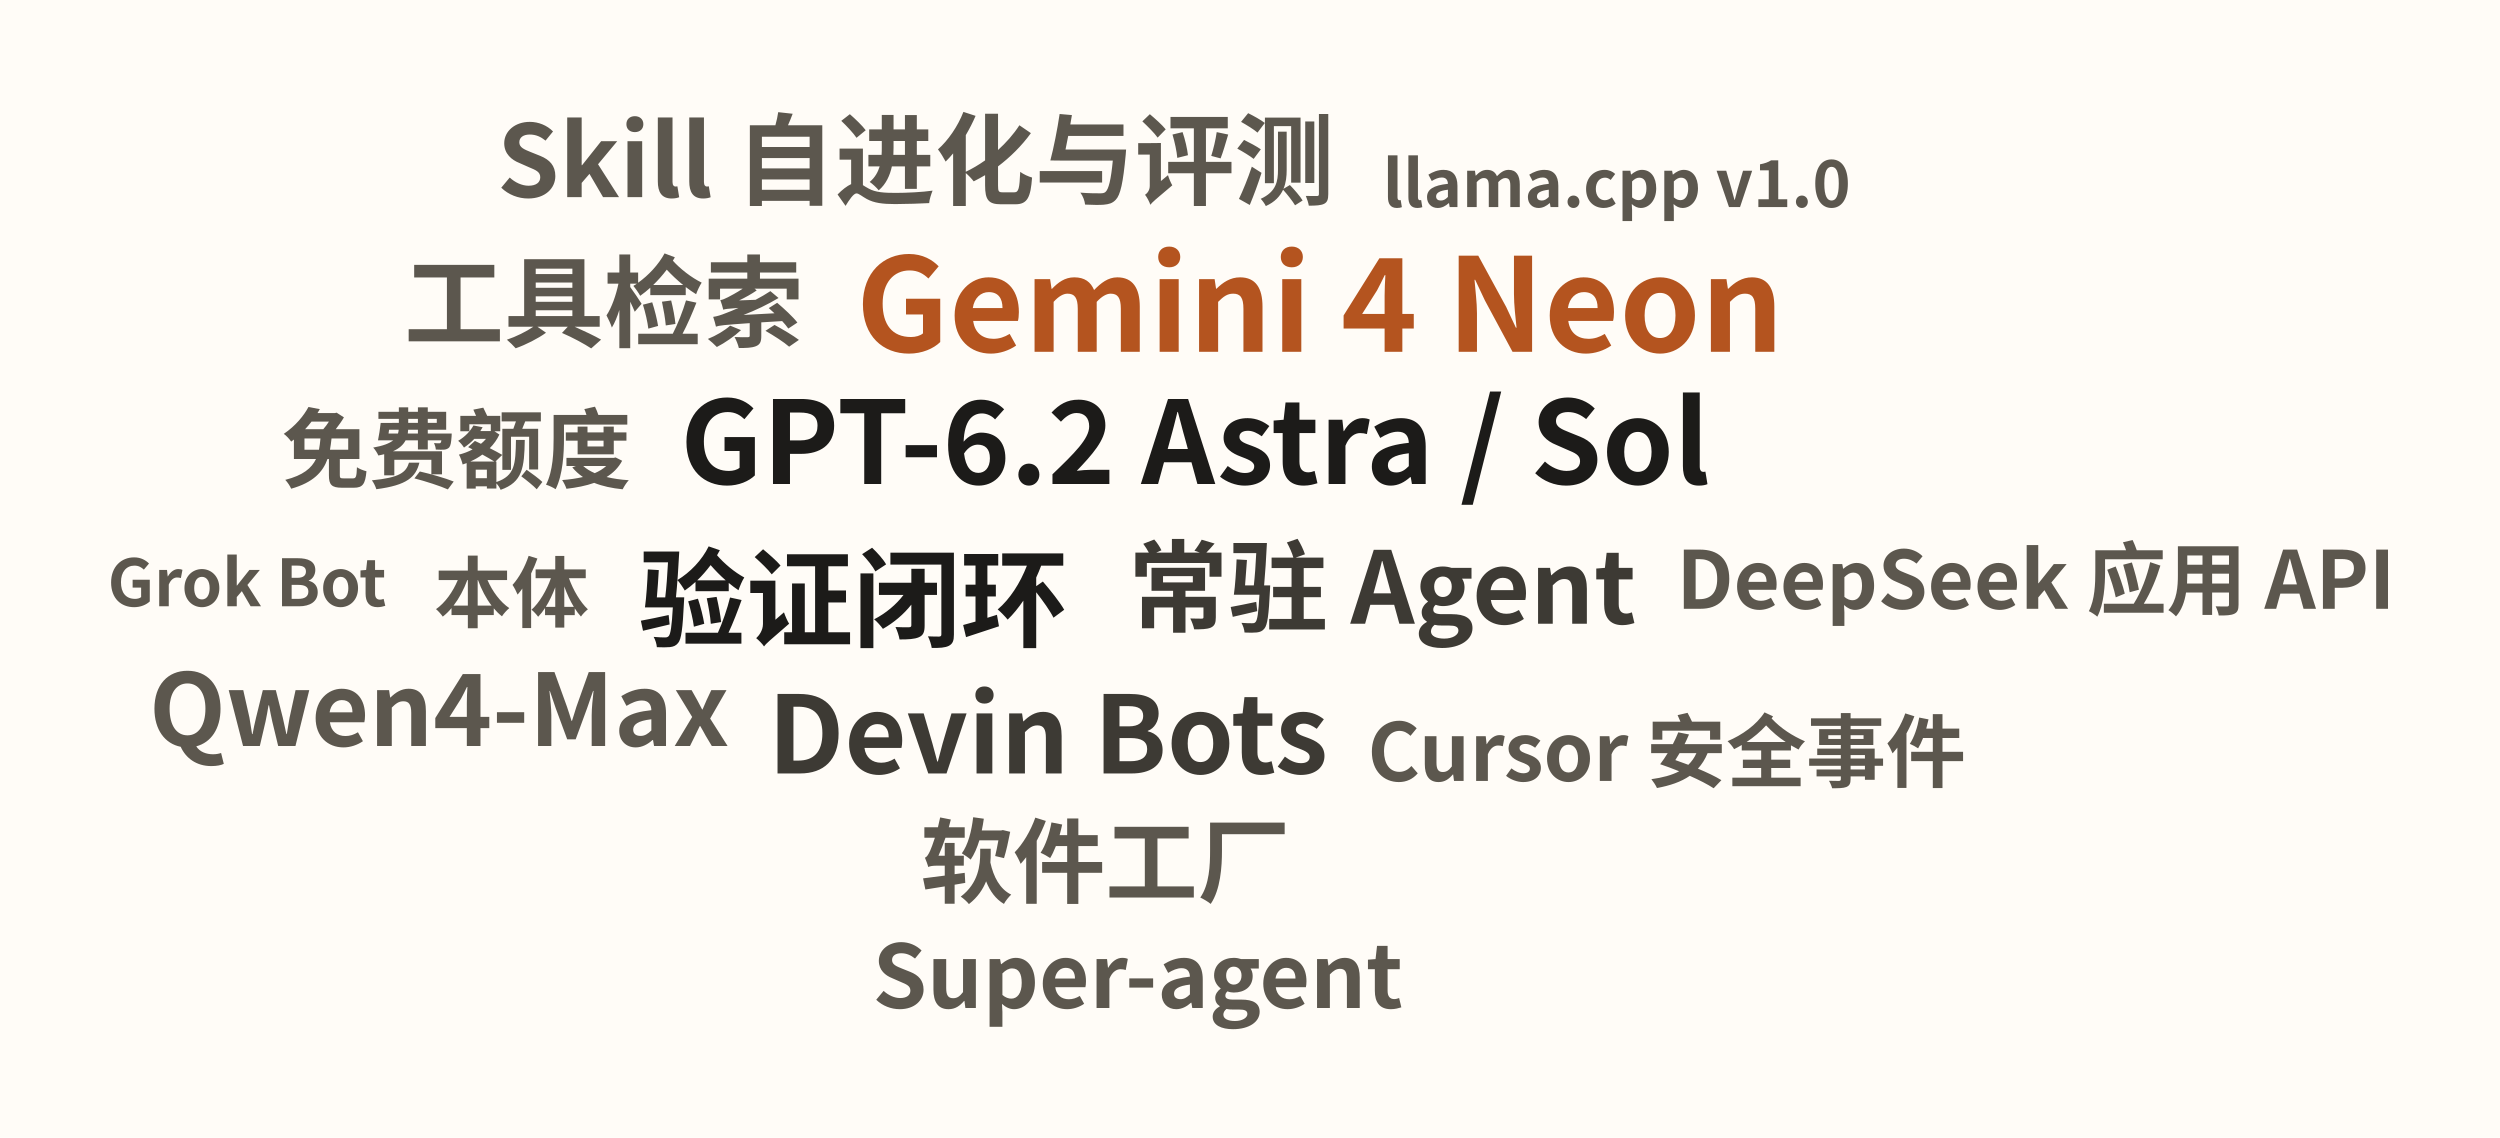
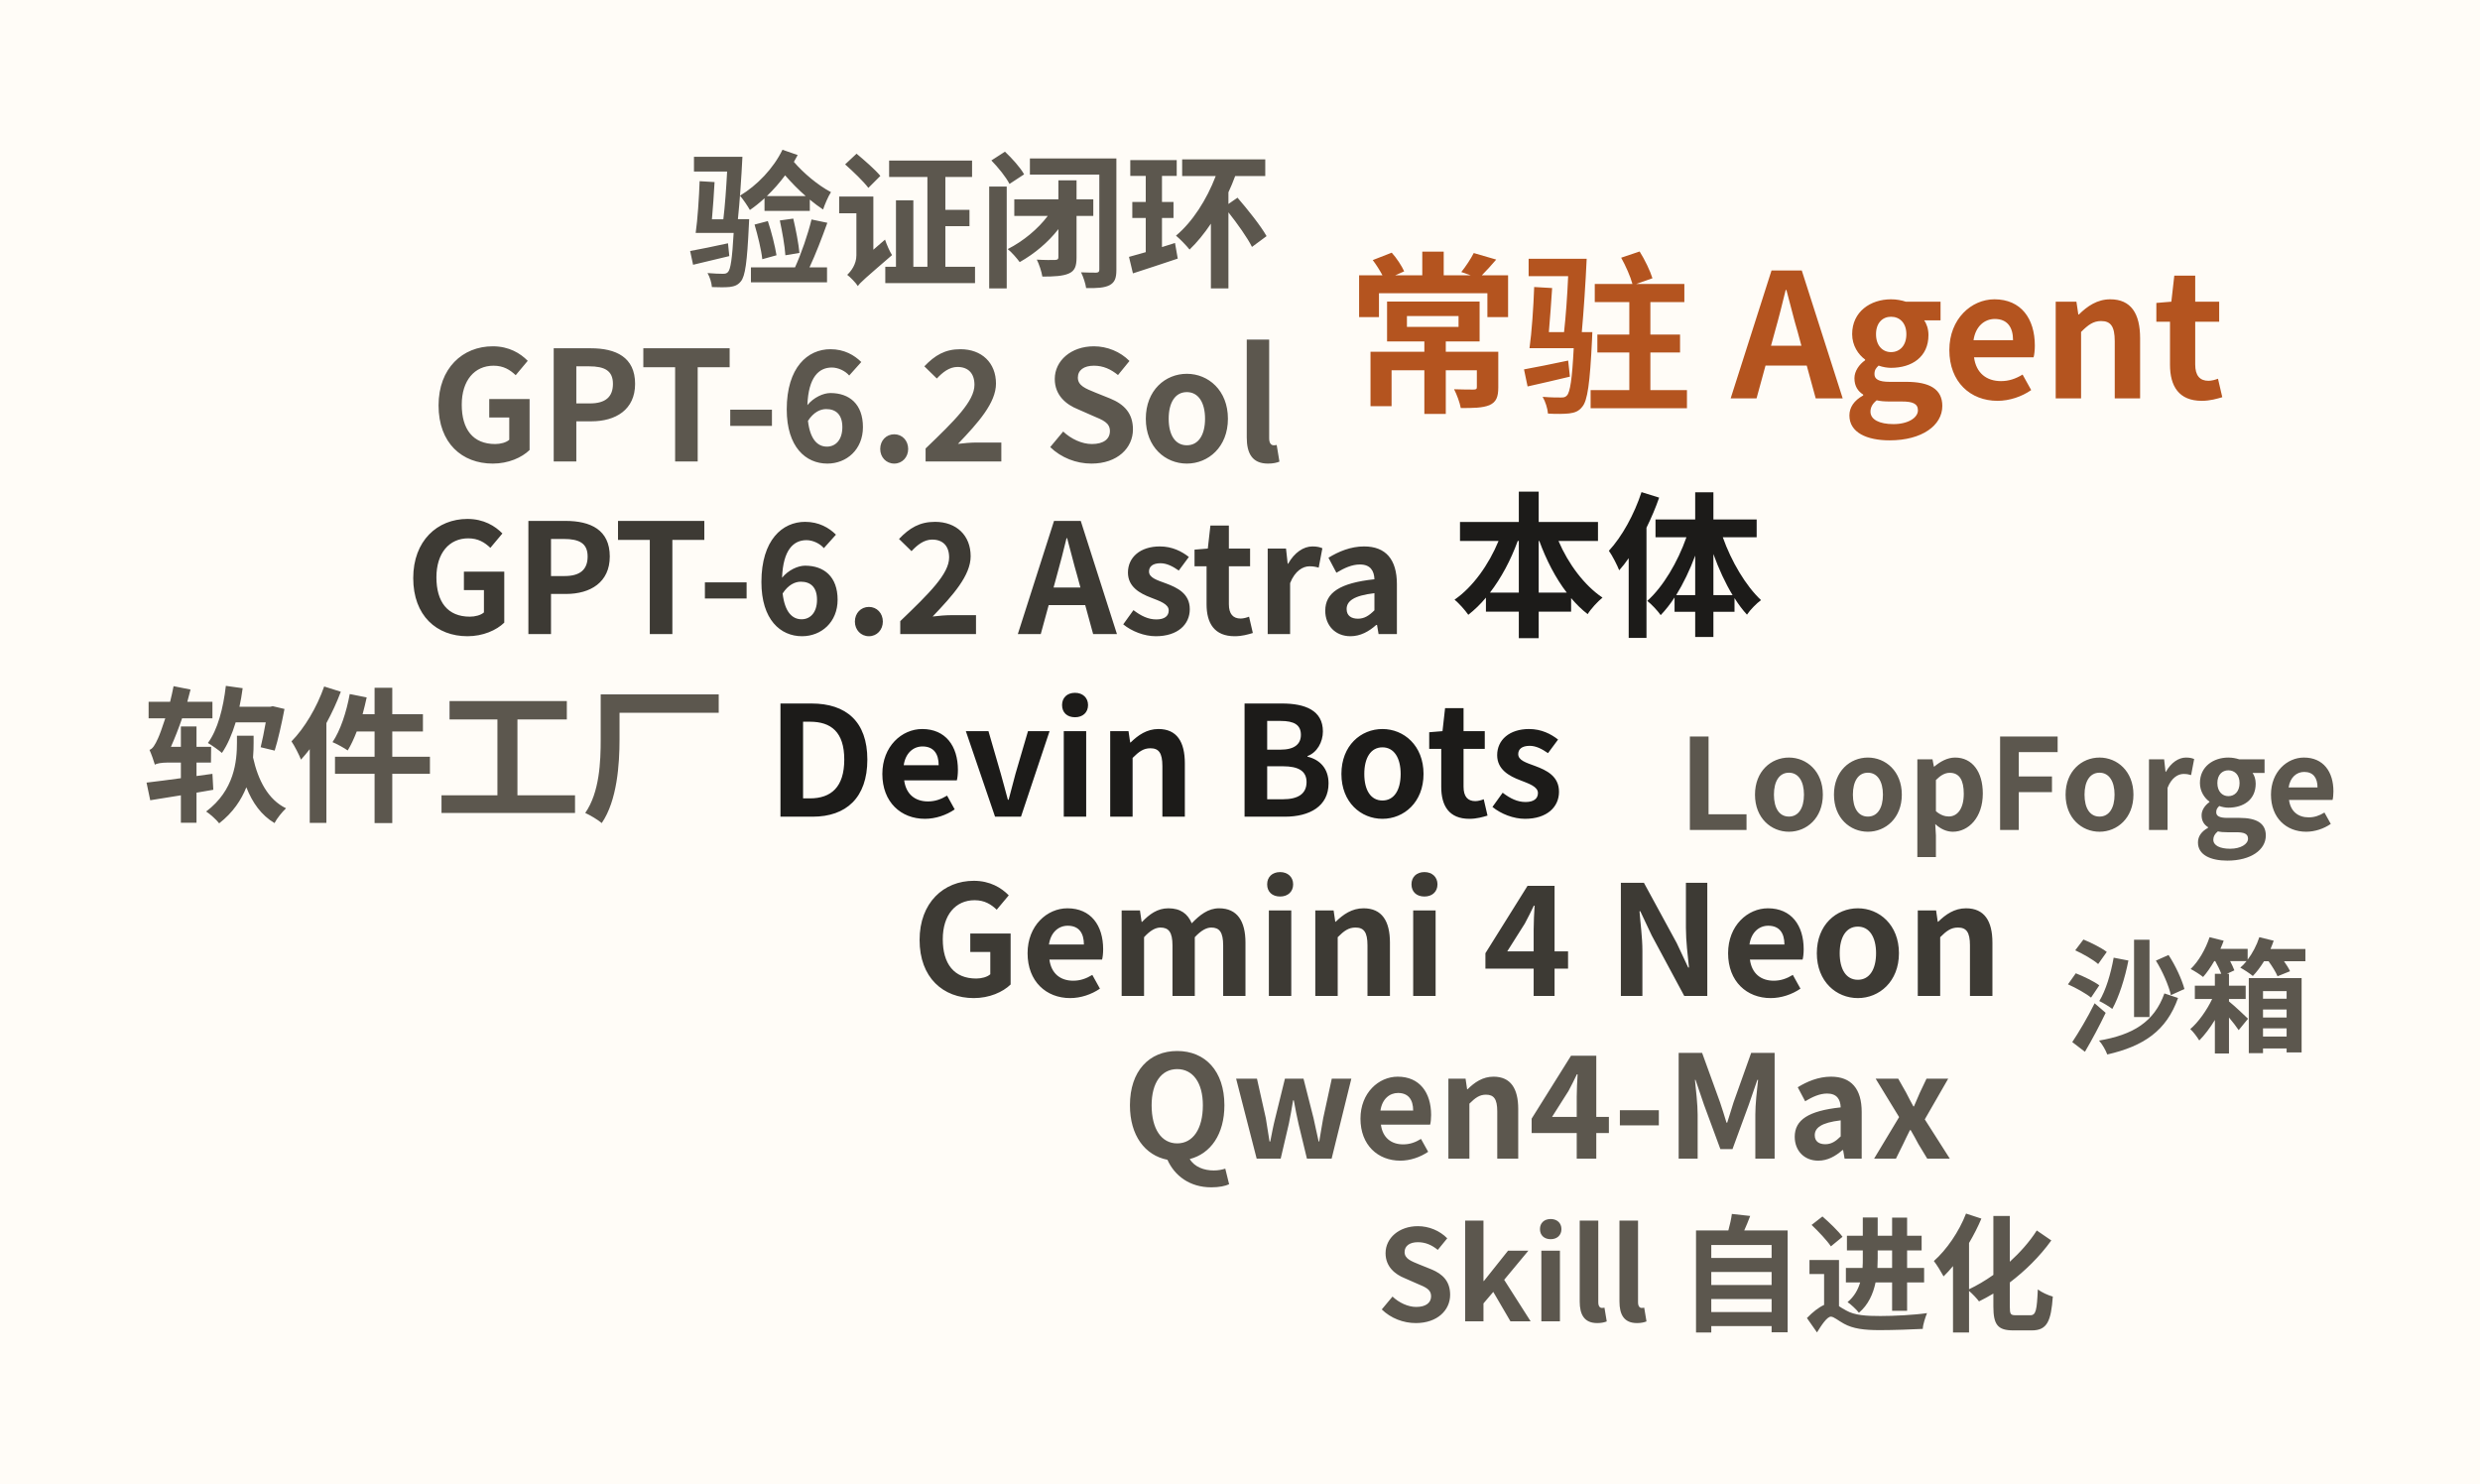
- <svg xmlns="http://www.w3.org/2000/svg" width="1002" height="456" viewBox="0 0 1002 456">
+ <svg xmlns="http://www.w3.org/2000/svg" width="747" height="447" viewBox="0 0 747 447">
  <rect width="100%" height="100%" fill="#fffcf7" />
-   <g transform="translate(461 301)" font-family="Noto Sans CJK SC" font-weight="700">
-     <text x="68" y="-160" text-anchor="middle" dominant-baseline="alphabetic" font-size="52" fill="#b4541f">Gemini 4 Neon</text>
-     <text x="18" y="-107" text-anchor="middle" dominant-baseline="alphabetic" font-size="46" fill="#1c1b19">GPT-6.2 Astra / Sol</text>
-     <text x="-119" y="-45" text-anchor="middle" dominant-baseline="alphabetic" font-size="43" fill="#1c1b19">验证闭环</text>
-     <text x="-41" y="9" text-anchor="middle" dominant-baseline="alphabetic" font-size="43" fill="#3d3a34">Devin Bots</text>
-     <text x="93" y="-51" text-anchor="middle" dominant-baseline="alphabetic" font-size="40" fill="#3d3a34">常驻 Agent</text>
-     <text x="-219" y="-165" text-anchor="middle" dominant-baseline="alphabetic" font-size="40" fill="#5c574e">工具检索</text>
-     <text x="-285" y="-2" text-anchor="middle" dominant-baseline="alphabetic" font-size="40" fill="#5c574e">Qwen4-Max</text>
-     <text x="-94" y="-222" text-anchor="middle" dominant-baseline="alphabetic" font-size="40" fill="#5c574e">Skill 自进化与评测</text>
-     <text x="-18" y="58" text-anchor="middle" dominant-baseline="alphabetic" font-size="37" fill="#5c574e">软件工厂</text>
-     <text x="-278" y="-108" text-anchor="middle" dominant-baseline="alphabetic" font-size="35" fill="#5c574e">免费额度</text>
-     <text x="-5" y="103" text-anchor="middle" dominant-baseline="alphabetic" font-size="35" fill="#5c574e">Super-agent</text>
-     <text x="207" y="12" text-anchor="middle" dominant-baseline="alphabetic" font-size="32" fill="#5c574e">Cursor 安全事件</text>
-     <text x="355" y="-57" text-anchor="middle" dominant-baseline="alphabetic" font-size="32" fill="#5c574e">DeepSeek 应用 API</text>
-     <text x="-256" y="-52" text-anchor="middle" dominant-baseline="alphabetic" font-size="31" fill="#5c574e">本体</text>
-     <text x="-362" y="-58" text-anchor="middle" dominant-baseline="alphabetic" font-size="26" fill="#5c574e">Grok Bot</text>
-     <text x="187" y="-218" text-anchor="middle" dominant-baseline="alphabetic" font-size="26" fill="#5c574e">llama.cpp v1.0</text>
+   <g transform="translate(470 280)" font-family="Noto Sans CJK SC" font-weight="700">
+     <text x="68" y="-160" text-anchor="middle" dominant-baseline="alphabetic" font-size="52" fill="#b4541f">常驻 Agent</text>
+     <text x="14" y="-92" text-anchor="middle" dominant-baseline="alphabetic" font-size="47" fill="#1c1b19">本体</text>
+     <text x="-119" y="-34" text-anchor="middle" dominant-baseline="alphabetic" font-size="46" fill="#1c1b19">Devin Bots</text>
+     <text x="-31" y="20" text-anchor="middle" dominant-baseline="alphabetic" font-size="46" fill="#3d3a34">Gemini 4 Neon</text>
+     <text x="-197" y="-89" text-anchor="middle" dominant-baseline="alphabetic" font-size="46" fill="#3d3a34">GPT-6.2 Astra</text>
+     <text x="-212" y="-141" text-anchor="middle" dominant-baseline="alphabetic" font-size="46" fill="#5c574e">GPT-6.2 Sol</text>
+     <text x="-339" y="-36" text-anchor="middle" dominant-baseline="alphabetic" font-size="44" fill="#5c574e">软件工厂</text>
+     <text x="-175" y="-197" text-anchor="middle" dominant-baseline="alphabetic" font-size="44" fill="#5c574e">验证闭环</text>
+     <text x="-7" y="69" text-anchor="middle" dominant-baseline="alphabetic" font-size="43" fill="#5c574e">Qwen4-Max</text>
+     <text x="135" y="-30" text-anchor="middle" dominant-baseline="alphabetic" font-size="38" fill="#5c574e">LoopForge</text>
+     <text x="47" y="118" text-anchor="middle" dominant-baseline="alphabetic" font-size="38" fill="#5c574e">Skill 自进化</text>
+     <text x="189" y="34" text-anchor="middle" dominant-baseline="alphabetic" font-size="37" fill="#5c574e">沙箱</text>
  </g>
</svg>
